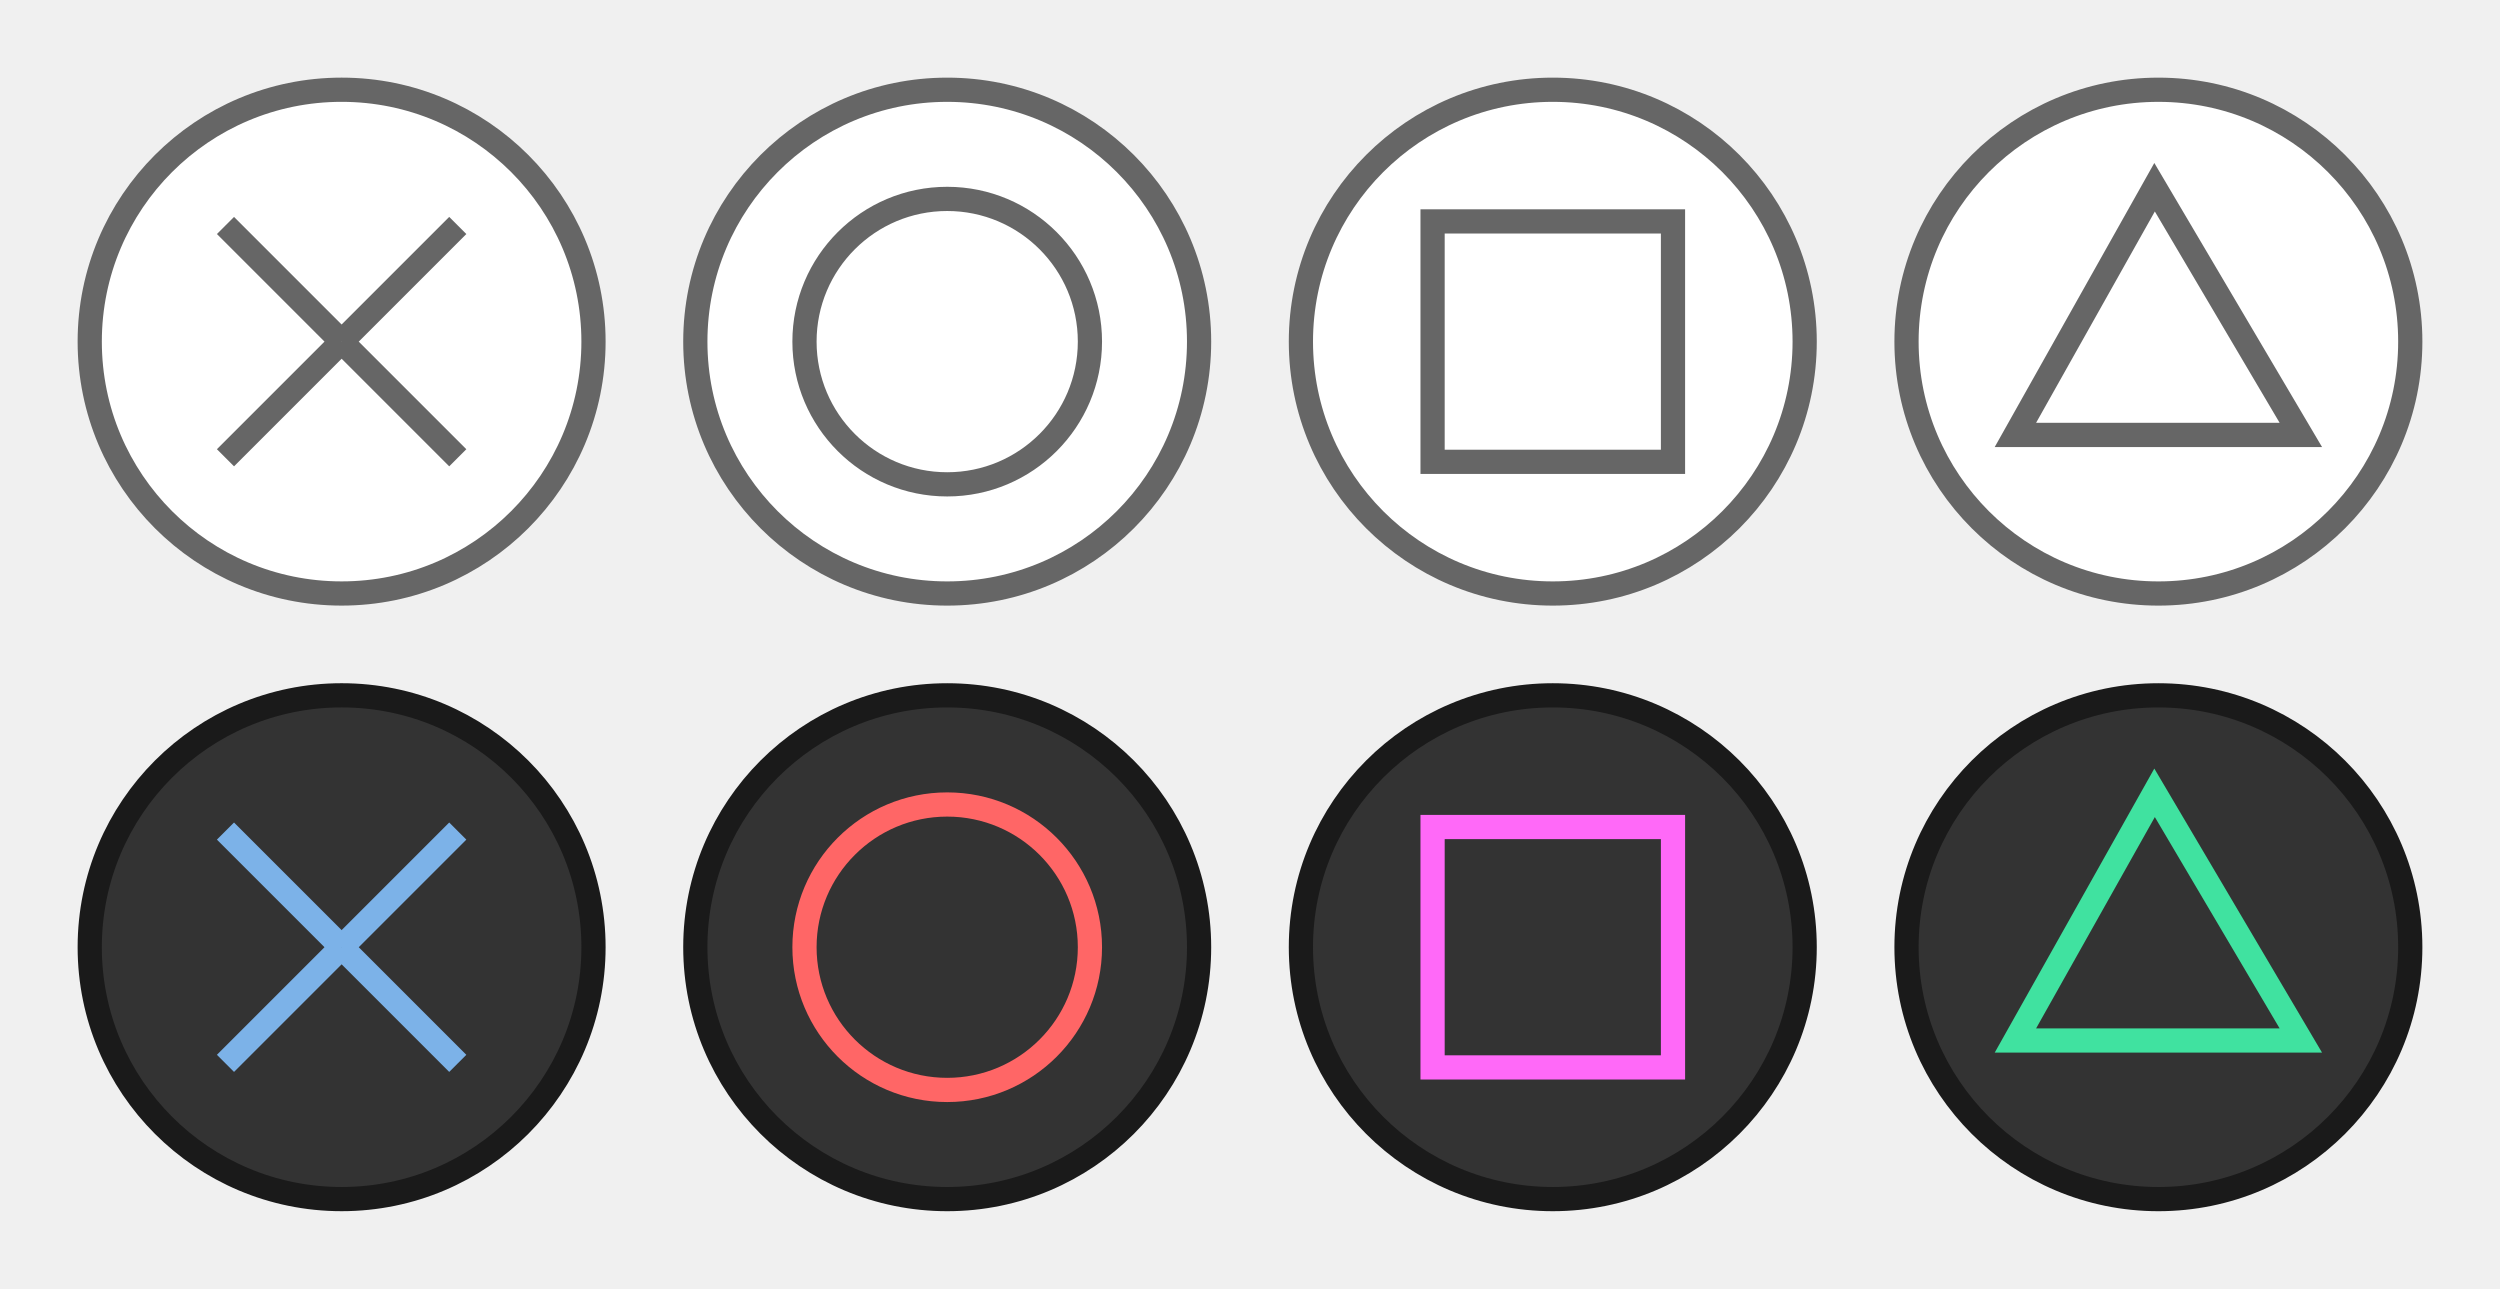
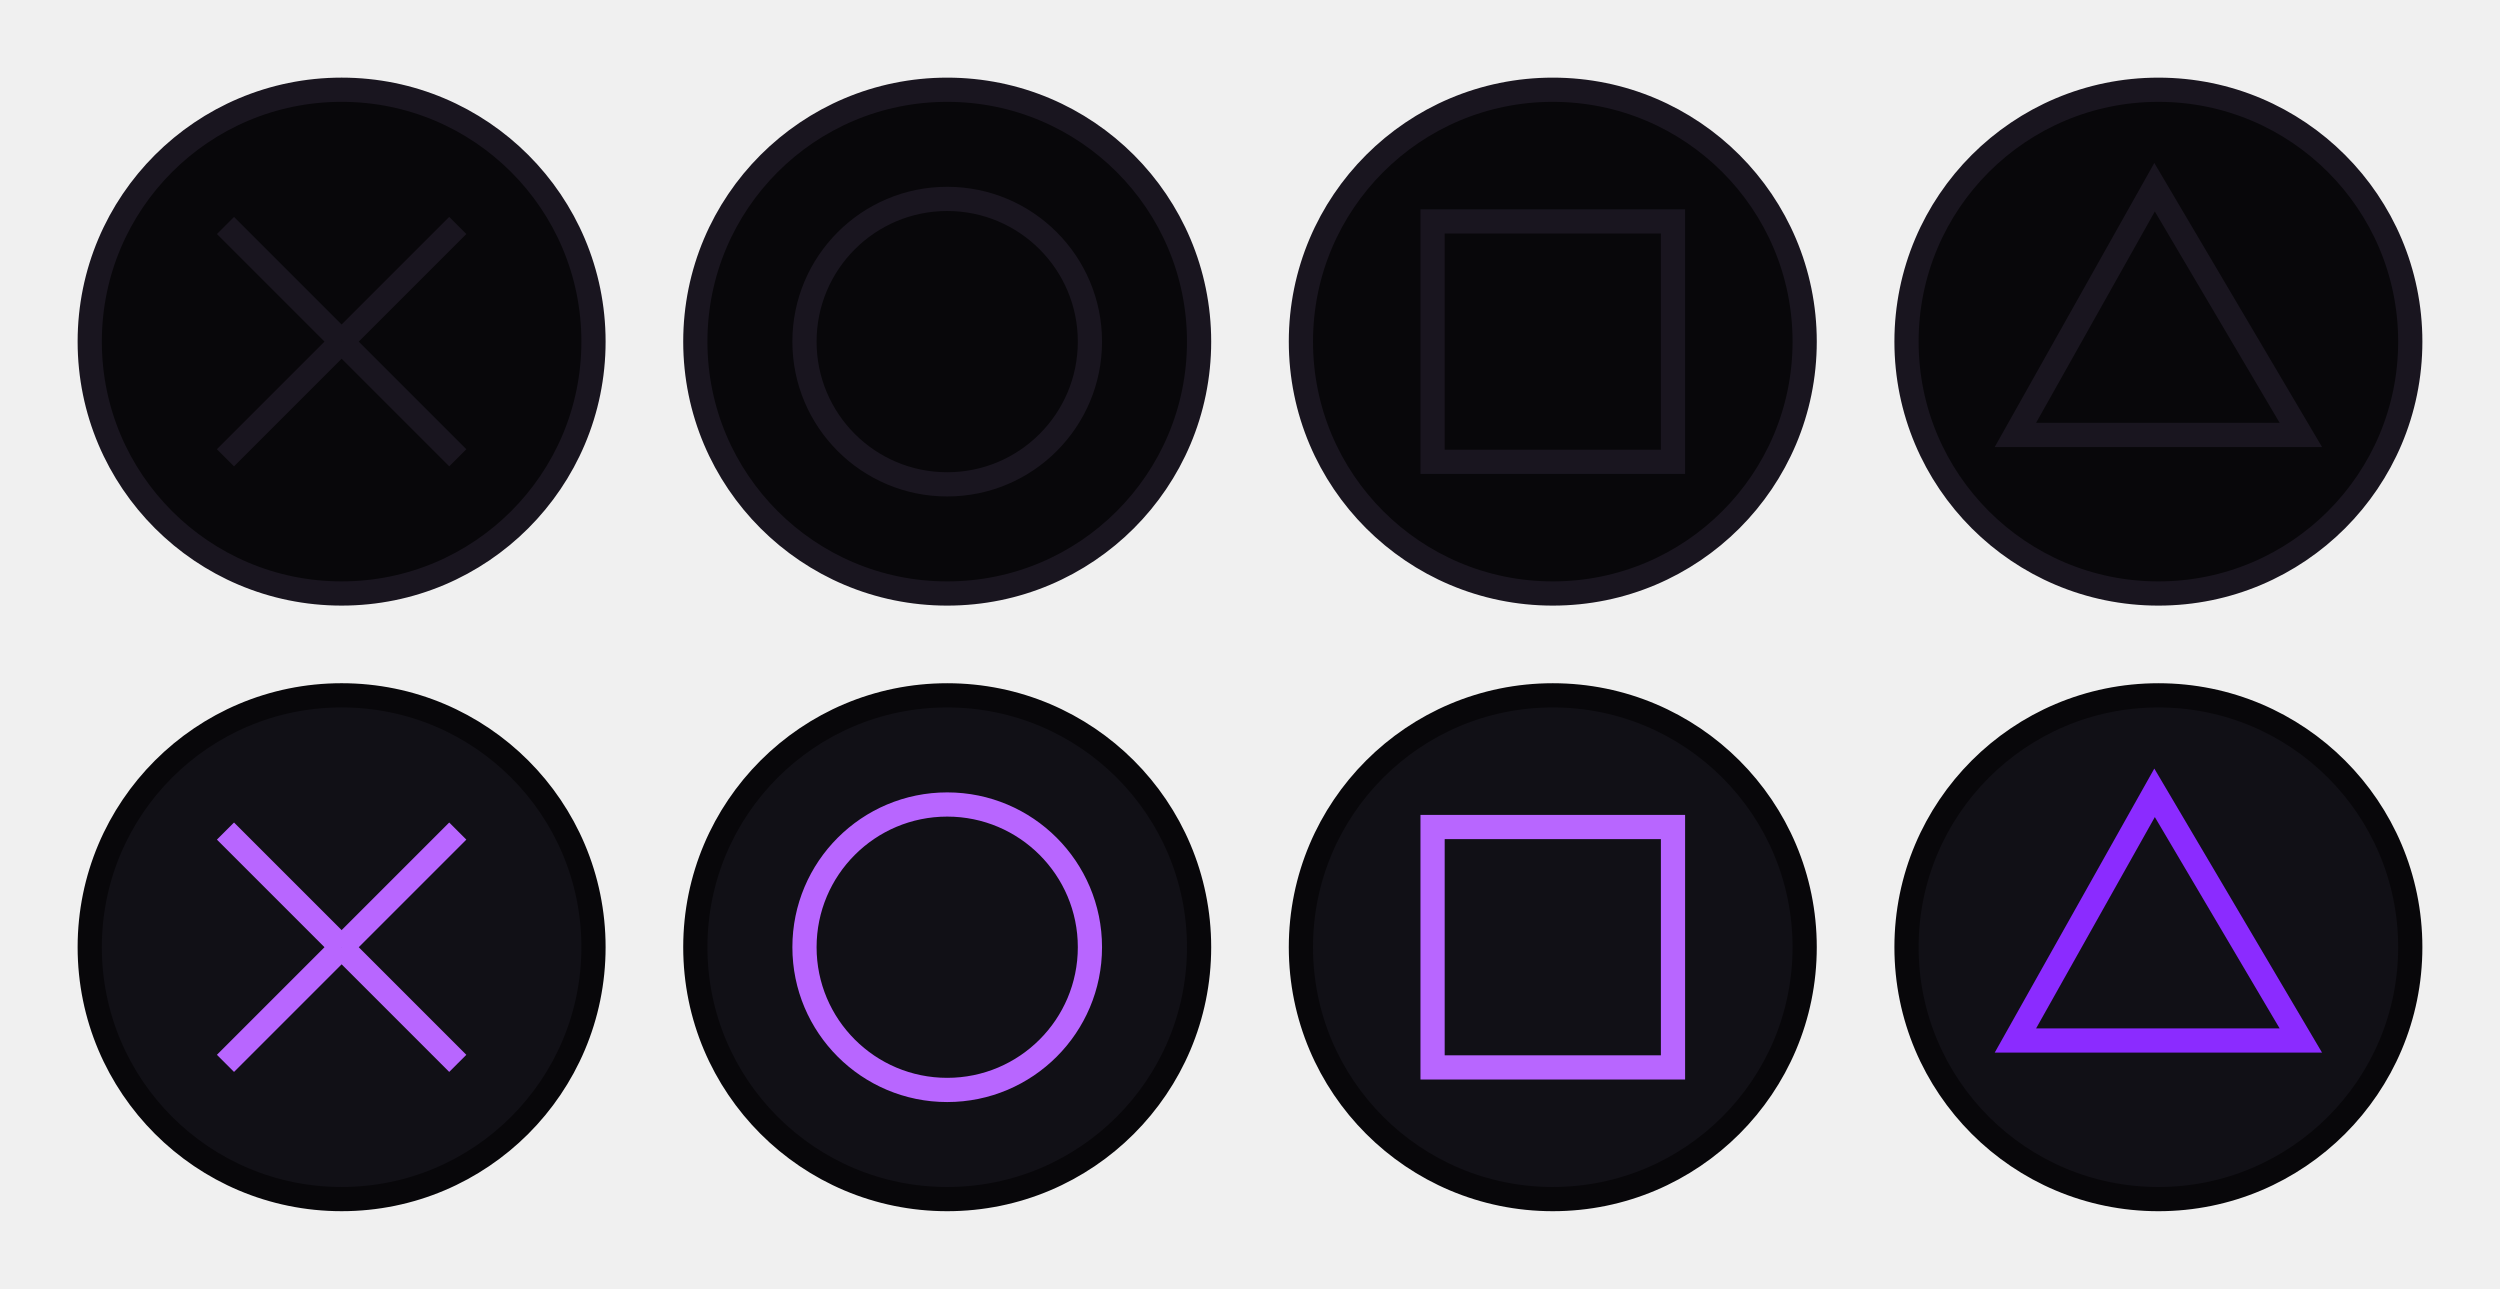
<svg xmlns="http://www.w3.org/2000/svg" width="321.994mm" height="165.997mm" viewBox="0 0 321.994 165.997" version="1.1" id="svg5">
  <defs id="defs2">
    <linearGradient id="linearGradient8705">
-       <stop style="stop-color:#0000ff;stop-opacity:1;" offset="0" id="stop8703" />
+       <stop style="stop-color:#8B2BFF;stop-opacity:1;" offset="0" id="stop8703" />
    </linearGradient>
    <linearGradient id="linearGradient8655">
-       <stop style="stop-color:#0000ff;stop-opacity:1;" offset="0" id="stop8653" />
+       <stop style="stop-color:#8B2BFF;stop-opacity:1;" offset="0" id="stop8653" />
    </linearGradient>
    <linearGradient id="linearGradient8629">
-       <stop style="stop-color:#0000ff;stop-opacity:1;" offset="0" id="stop8627" />
+       <stop style="stop-color:#8B2BFF;stop-opacity:1;" offset="0" id="stop8627" />
    </linearGradient>
    <linearGradient id="linearGradient8541">
-       <stop style="stop-color:#000000;stop-opacity:1;" offset="0" id="stop8539" />
+       <stop style="stop-color:#050409;stop-opacity:1;" offset="0" id="stop8539" />
    </linearGradient>
  </defs>
  <style type="text/css" id="style2">
- 	.st0{fill:#61E0DF;}
- 	.st1{fill:#3ED8D2;}
+ 	.st0{fill:#B866FF;}
+ 	.st1{fill:#8B2BFF;}
</style>
  <style type="text/css" id="style2-5">
- 	.st0{fill:#3ED8D2;}
- 	.st1{fill:#61E0DF;}
+ 	.st0{fill:#8B2BFF;}
+ 	.st1{fill:#B866FF;}
	.st2{opacity:8.000000e-002;}
</style>
  <g id="g286" transform="matrix(3.897851,0,0,3.897851,-692.8602,-328.3055)">
    <g id="g258" transform="translate(29.65167,37.77246)">
-       <circle style="opacity:1;fill:#333333;fill-opacity:1;stroke:#1a1a1a;stroke-width:0.8;stroke-miterlimit:4;stroke-dasharray:none" id="circle254" cx="219.423" cy="77.754" r="8.323" />
-       <path style="fill:none;stroke:#40e2a0;stroke-width:0.8;stroke-linecap:butt;stroke-linejoin:miter;stroke-miterlimit:4;stroke-dasharray:none;stroke-opacity:1" d="m 219.297,72.652 -4.599,8.185 h 9.432 z" id="path256" />
+       <circle style="opacity:1;fill:#111016;fill-opacity:1;stroke:#08070A;stroke-width:0.8;stroke-miterlimit:4;stroke-dasharray:none" id="circle254" cx="219.423" cy="77.754" r="8.323" />
+       <path style="fill:none;stroke:#8B2BFF;stroke-width:0.8;stroke-linecap:butt;stroke-linejoin:miter;stroke-miterlimit:4;stroke-dasharray:none;stroke-opacity:1" d="m 219.297,72.652 -4.599,8.185 h 9.432 z" id="path256" />
    </g>
    <g id="g264" transform="translate(28.66243,18.9313)">
-       <circle style="opacity:1;fill:#333333;fill-opacity:1;stroke:#1a1a1a;stroke-width:0.8;stroke-miterlimit:4;stroke-dasharray:none" id="circle260" cx="200.401" cy="96.595" r="8.323" />
-       <rect style="fill:none;stroke:#ff69f8;stroke-width:0.8;stroke-miterlimit:4;stroke-dasharray:none;stroke-opacity:1" id="rect262" width="7.944" height="7.944" x="196.429" y="92.623" />
+       <circle style="opacity:1;fill:#111016;fill-opacity:1;stroke:#08070A;stroke-width:0.8;stroke-miterlimit:4;stroke-dasharray:none" id="circle260" cx="200.401" cy="96.595" r="8.323" />
+       <rect style="fill:none;stroke:#B866FF;stroke-width:0.8;stroke-miterlimit:4;stroke-dasharray:none;stroke-opacity:1" id="rect262" width="7.944" height="7.944" x="196.429" y="92.623" />
    </g>
    <g id="g270" transform="translate(-29.21088,19.02144)" style="display:inline">
-       <circle style="opacity:1;fill:#333333;fill-opacity:1;stroke:#1a1a1a;stroke-width:0.8;stroke-miterlimit:4;stroke-dasharray:none" id="circle266" cx="238.264" cy="96.505" r="8.323" />
-       <circle style="fill:none;stroke:#ff6666;stroke-width:0.8;stroke-miterlimit:4;stroke-dasharray:none;stroke-opacity:1" id="circle268" cx="238.264" cy="96.505" r="4.716" />
+       <circle style="opacity:1;fill:#111016;fill-opacity:1;stroke:#08070A;stroke-width:0.8;stroke-miterlimit:4;stroke-dasharray:none" id="circle266" cx="238.264" cy="96.505" r="8.323" />
+       <circle style="fill:none;stroke:#B866FF;stroke-width:0.8;stroke-miterlimit:4;stroke-dasharray:none;stroke-opacity:1" id="circle268" cx="238.264" cy="96.505" r="4.716" />
    </g>
    <g id="g284" transform="translate(-30.47056)" style="display:inline">
-       <circle style="opacity:1;fill:#333333;fill-opacity:1;stroke:#1a1a1a;stroke-width:0.8;stroke-miterlimit:4;stroke-dasharray:none" id="circle272" cx="219.513" cy="115.526" r="8.323" />
-       <g id="g282" style="fill:none;stroke:#7cb2e8;stroke-width:0.8;stroke-linecap:butt;stroke-linejoin:bevel;stroke-miterlimit:4;stroke-dasharray:none;stroke-opacity:1" transform="translate(0.1022206,-0.2806033)">
-         <path style="fill:none;stroke:#7cb2e8;stroke-width:0.8;stroke-linecap:butt;stroke-linejoin:bevel;stroke-miterlimit:4;stroke-dasharray:none;stroke-opacity:1" d="m 219.411,115.807 3.838,3.838 z" id="path274" />
-         <path style="fill:none;stroke:#7cb2e8;stroke-width:0.8;stroke-linecap:butt;stroke-linejoin:bevel;stroke-miterlimit:4;stroke-dasharray:none;stroke-opacity:1" d="m 219.411,115.807 -3.838,3.838 z" id="path276" />
-         <path style="fill:none;stroke:#7cb2e8;stroke-width:0.8;stroke-linecap:butt;stroke-linejoin:bevel;stroke-miterlimit:4;stroke-dasharray:none;stroke-opacity:1" d="m 219.411,115.807 3.838,-3.838 z" id="path278" />
-         <path style="fill:none;stroke:#7cb2e8;stroke-width:0.8;stroke-linecap:butt;stroke-linejoin:bevel;stroke-miterlimit:4;stroke-dasharray:none;stroke-opacity:1" d="m 219.411,115.807 -3.838,-3.838 z" id="path280" />
+       <circle style="opacity:1;fill:#111016;fill-opacity:1;stroke:#08070A;stroke-width:0.8;stroke-miterlimit:4;stroke-dasharray:none" id="circle272" cx="219.513" cy="115.526" r="8.323" />
+       <g id="g282" style="fill:none;stroke:#B866FF;stroke-width:0.8;stroke-linecap:butt;stroke-linejoin:bevel;stroke-miterlimit:4;stroke-dasharray:none;stroke-opacity:1" transform="translate(0.1022206,-0.2806033)">
+         <path style="fill:none;stroke:#B866FF;stroke-width:0.8;stroke-linecap:butt;stroke-linejoin:bevel;stroke-miterlimit:4;stroke-dasharray:none;stroke-opacity:1" d="m 219.411,115.807 3.838,3.838 z" id="path274" />
+         <path style="fill:none;stroke:#B866FF;stroke-width:0.8;stroke-linecap:butt;stroke-linejoin:bevel;stroke-miterlimit:4;stroke-dasharray:none;stroke-opacity:1" d="m 219.411,115.807 -3.838,3.838 z" id="path276" />
+         <path style="fill:none;stroke:#B866FF;stroke-width:0.8;stroke-linecap:butt;stroke-linejoin:bevel;stroke-miterlimit:4;stroke-dasharray:none;stroke-opacity:1" d="m 219.411,115.807 3.838,-3.838 z" id="path278" />
+         <path style="fill:none;stroke:#B866FF;stroke-width:0.8;stroke-linecap:butt;stroke-linejoin:bevel;stroke-miterlimit:4;stroke-dasharray:none;stroke-opacity:1" d="m 219.411,115.807 -3.838,-3.838 z" id="path280" />
      </g>
    </g>
  </g>
  <g id="g26603" transform="matrix(3.897851,0,0,3.897851,-692.8602,-406.3042)">
    <g id="g26533" transform="translate(29.65167,37.77246)">
-       <circle style="opacity:1;fill:#ffffff;fill-opacity:1;stroke:#666666;stroke-width:0.8;stroke-miterlimit:4;stroke-dasharray:none" id="circle5303" cx="219.423" cy="77.754" r="8.323" />
-       <path style="fill:none;stroke:#666666;stroke-width:0.8;stroke-linecap:butt;stroke-linejoin:miter;stroke-miterlimit:4;stroke-dasharray:none;stroke-opacity:1" d="m 219.297,72.652 -4.599,8.185 h 9.432 z" id="path1027" />
+       <circle style="opacity:1;fill:#08070A;fill-opacity:1;stroke:#19151F;stroke-width:0.8;stroke-miterlimit:4;stroke-dasharray:none" id="circle5303" cx="219.423" cy="77.754" r="8.323" />
+       <path style="fill:none;stroke:#19151F;stroke-width:0.8;stroke-linecap:butt;stroke-linejoin:miter;stroke-miterlimit:4;stroke-dasharray:none;stroke-opacity:1" d="m 219.297,72.652 -4.599,8.185 h 9.432 z" id="path1027" />
    </g>
    <g id="g26540" transform="translate(28.66243,18.9313)">
-       <circle style="opacity:1;fill:#ffffff;fill-opacity:1;stroke:#666666;stroke-width:0.8;stroke-miterlimit:4;stroke-dasharray:none" id="path4751" cx="200.401" cy="96.595" r="8.323" />
-       <rect style="fill:none;stroke:#666666;stroke-width:0.8;stroke-miterlimit:4;stroke-dasharray:none" id="rect2069" width="7.944" height="7.944" x="196.429" y="92.623" />
+       <circle style="opacity:1;fill:#08070A;fill-opacity:1;stroke:#19151F;stroke-width:0.8;stroke-miterlimit:4;stroke-dasharray:none" id="path4751" cx="200.401" cy="96.595" r="8.323" />
+       <rect style="fill:none;stroke:#19151F;stroke-width:0.8;stroke-miterlimit:4;stroke-dasharray:none" id="rect2069" width="7.944" height="7.944" x="196.429" y="92.623" />
    </g>
    <g id="g26547" transform="translate(-29.21088,19.02144)" style="display:inline">
-       <circle style="opacity:1;fill:#ffffff;fill-opacity:1;stroke:#666666;stroke-width:0.8;stroke-miterlimit:4;stroke-dasharray:none" id="circle5476" cx="238.264" cy="96.505" r="8.323" />
-       <circle style="fill:none;stroke:#666666;stroke-width:0.8;stroke-miterlimit:4;stroke-dasharray:none" id="path1692" cx="238.264" cy="96.505" r="4.716" />
+       <circle style="opacity:1;fill:#08070A;fill-opacity:1;stroke:#19151F;stroke-width:0.8;stroke-miterlimit:4;stroke-dasharray:none" id="circle5476" cx="238.264" cy="96.505" r="8.323" />
+       <circle style="fill:none;stroke:#19151F;stroke-width:0.8;stroke-miterlimit:4;stroke-dasharray:none" id="path1692" cx="238.264" cy="96.505" r="4.716" />
    </g>
    <g id="g26558" transform="translate(-30.47056)" style="display:inline">
-       <circle style="opacity:1;fill:#ffffff;fill-opacity:1;stroke:#666666;stroke-width:0.8;stroke-miterlimit:4;stroke-dasharray:none" id="circle5593" cx="219.513" cy="115.526" r="8.323" />
-       <g id="g2328" style="fill:none;stroke:#666666;stroke-width:0.8;stroke-linecap:butt;stroke-linejoin:bevel;stroke-miterlimit:4;stroke-dasharray:none" transform="translate(0.1022206,-0.2806033)">
-         <path style="fill:none;stroke:#666666;stroke-width:0.8;stroke-linecap:butt;stroke-linejoin:bevel;stroke-miterlimit:4;stroke-dasharray:none;stroke-opacity:1" d="m 219.411,115.807 3.838,3.838 z" id="path2318" />
-         <path style="fill:none;stroke:#666666;stroke-width:0.8;stroke-linecap:butt;stroke-linejoin:bevel;stroke-miterlimit:4;stroke-dasharray:none;stroke-opacity:1" d="m 219.411,115.807 -3.838,3.838 z" id="path2320" />
-         <path style="fill:none;stroke:#666666;stroke-width:0.8;stroke-linecap:butt;stroke-linejoin:bevel;stroke-miterlimit:4;stroke-dasharray:none;stroke-opacity:1" d="m 219.411,115.807 3.838,-3.838 z" id="path2236" />
-         <path style="fill:none;stroke:#666666;stroke-width:0.8;stroke-linecap:butt;stroke-linejoin:bevel;stroke-miterlimit:4;stroke-dasharray:none;stroke-opacity:1" d="m 219.411,115.807 -3.838,-3.838 z" id="path2322" />
+       <circle style="opacity:1;fill:#08070A;fill-opacity:1;stroke:#19151F;stroke-width:0.8;stroke-miterlimit:4;stroke-dasharray:none" id="circle5593" cx="219.513" cy="115.526" r="8.323" />
+       <g id="g2328" style="fill:none;stroke:#19151F;stroke-width:0.8;stroke-linecap:butt;stroke-linejoin:bevel;stroke-miterlimit:4;stroke-dasharray:none" transform="translate(0.1022206,-0.2806033)">
+         <path style="fill:none;stroke:#19151F;stroke-width:0.8;stroke-linecap:butt;stroke-linejoin:bevel;stroke-miterlimit:4;stroke-dasharray:none;stroke-opacity:1" d="m 219.411,115.807 3.838,3.838 z" id="path2318" />
+         <path style="fill:none;stroke:#19151F;stroke-width:0.8;stroke-linecap:butt;stroke-linejoin:bevel;stroke-miterlimit:4;stroke-dasharray:none;stroke-opacity:1" d="m 219.411,115.807 -3.838,3.838 z" id="path2320" />
+         <path style="fill:none;stroke:#19151F;stroke-width:0.8;stroke-linecap:butt;stroke-linejoin:bevel;stroke-miterlimit:4;stroke-dasharray:none;stroke-opacity:1" d="m 219.411,115.807 3.838,-3.838 z" id="path2236" />
+         <path style="fill:none;stroke:#19151F;stroke-width:0.8;stroke-linecap:butt;stroke-linejoin:bevel;stroke-miterlimit:4;stroke-dasharray:none;stroke-opacity:1" d="m 219.411,115.807 -3.838,-3.838 z" id="path2322" />
      </g>
    </g>
  </g>
</svg>
